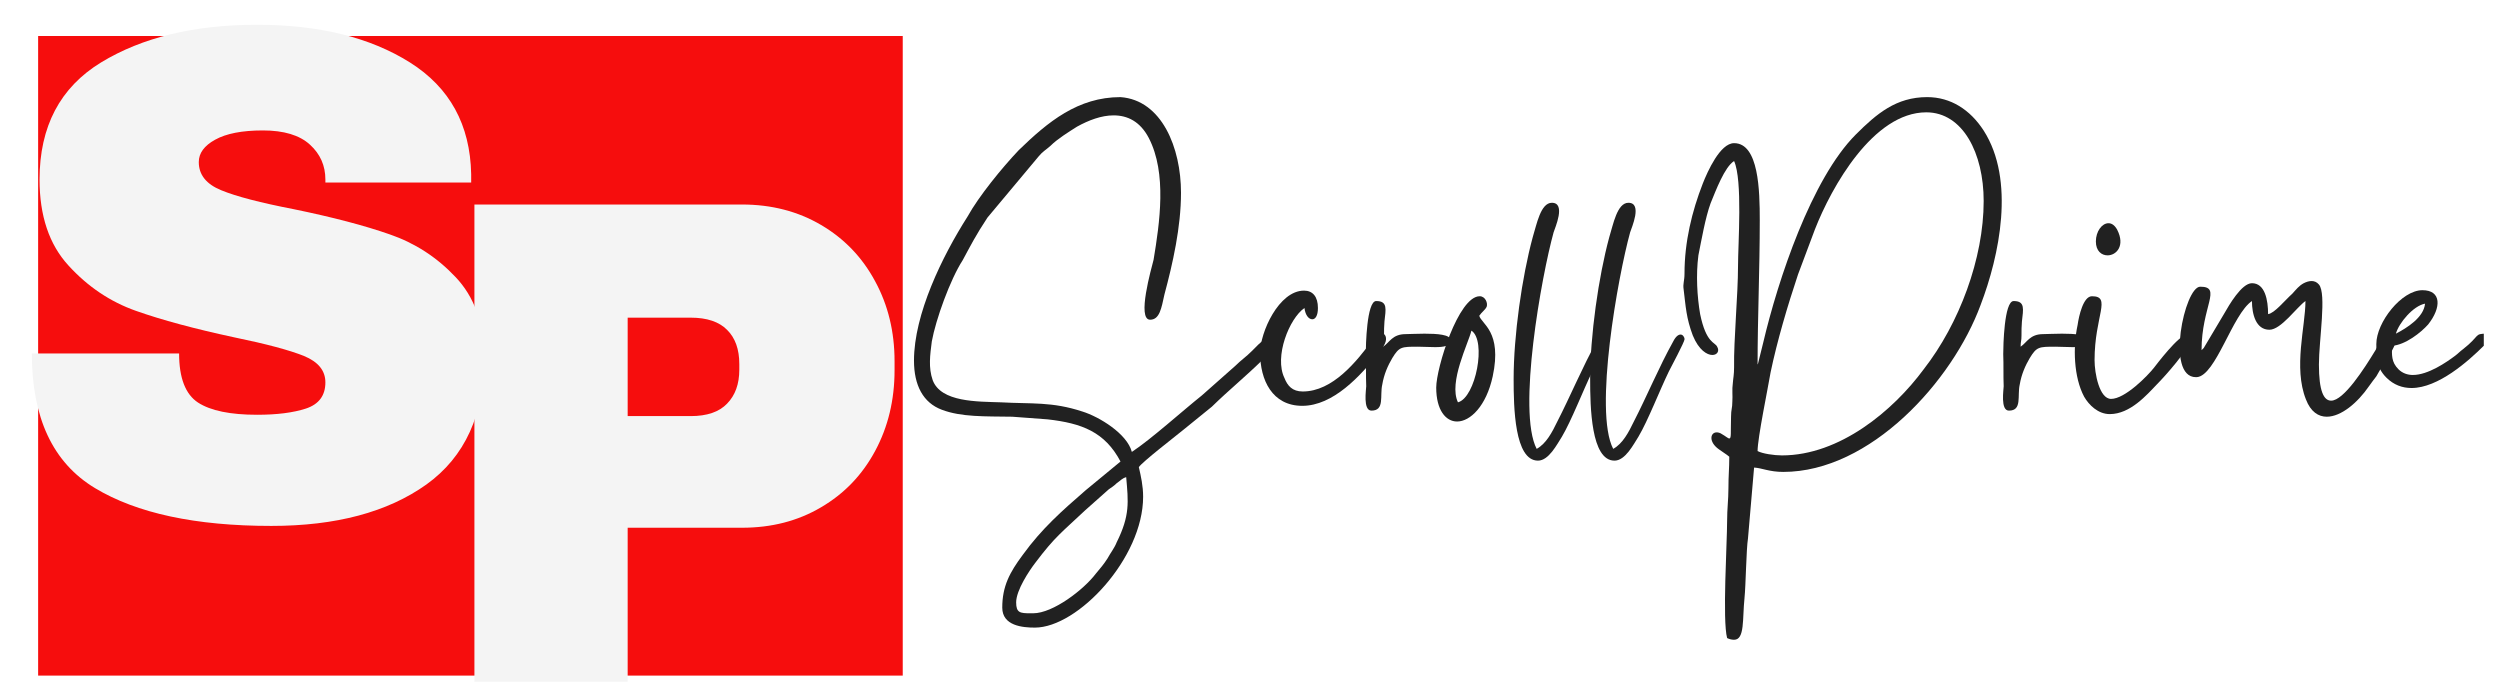
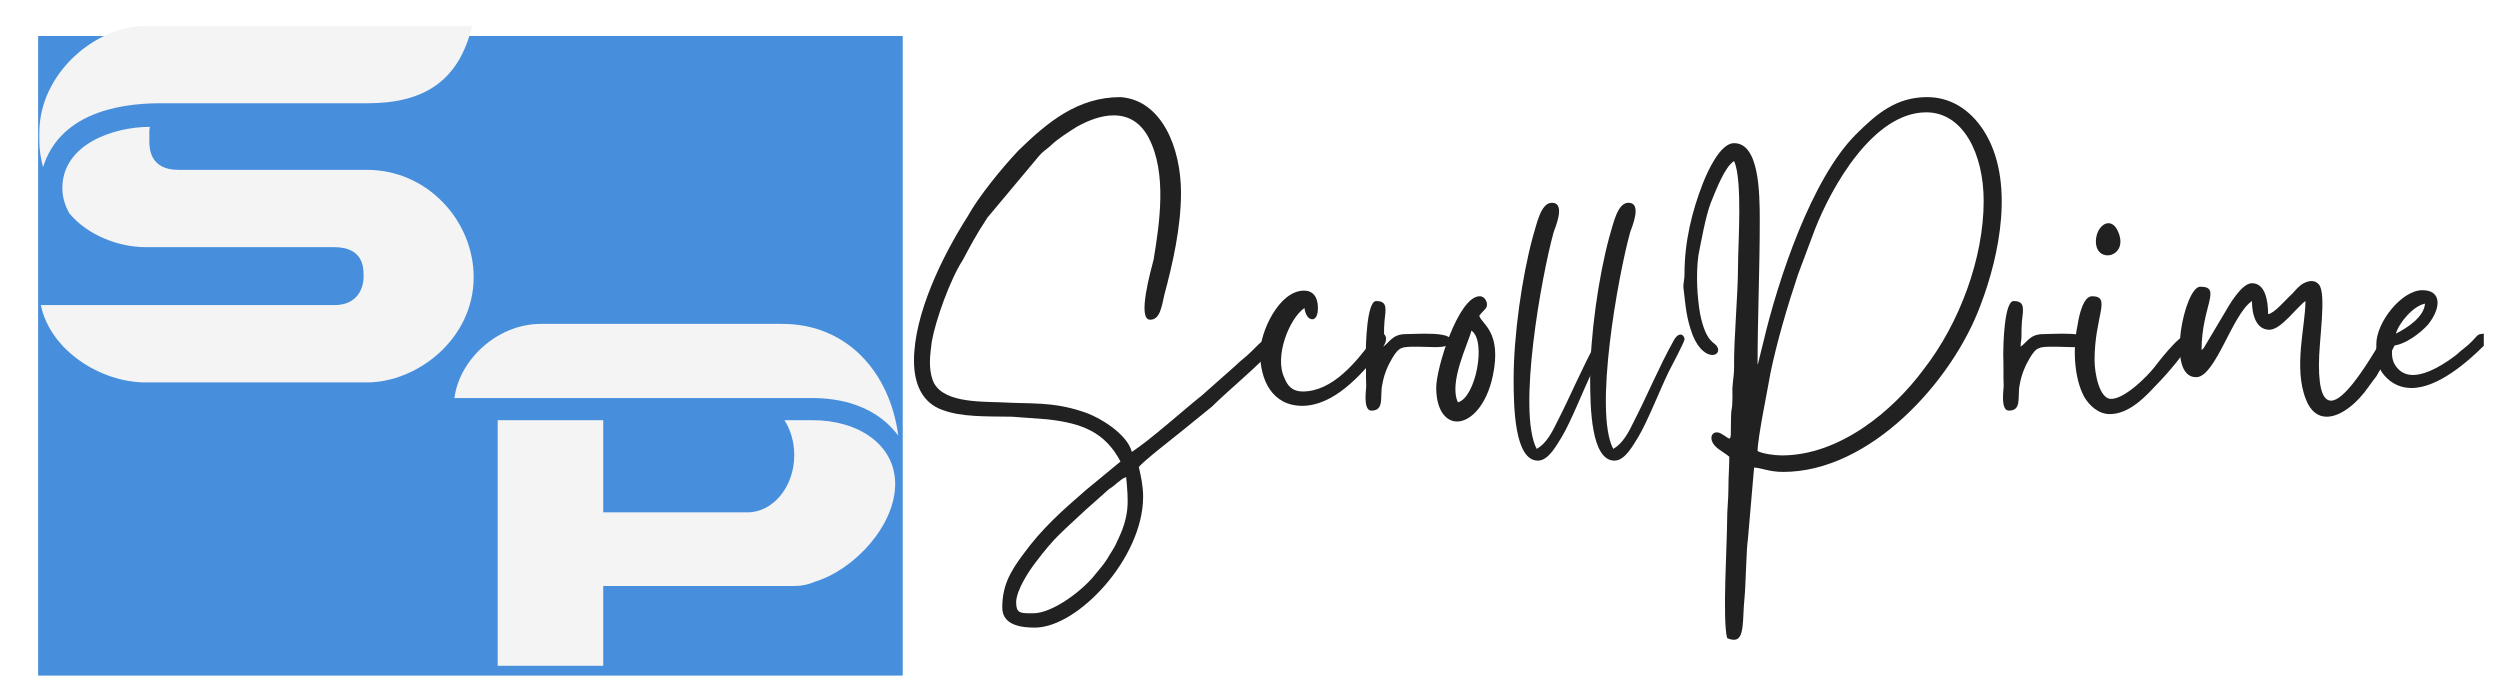
<svg xmlns="http://www.w3.org/2000/svg" width="209" zoomAndPan="magnify" viewBox="0 0 156.75 43.5" height="58" preserveAspectRatio="xMidYMid meet" version="1.0">
  <defs>
    <g />
-     <clipPath id="1e0348357a">
+     <clipPath id="4002fbcbd0">
      <path d="M 2.391 2.258 L 56.602 2.258 L 56.602 42.359 L 2.391 42.359 Z M 2.391 2.258 " clip-rule="nonzero" />
    </clipPath>
-     <clipPath id="a388a933c5">
+     <clipPath id="1960f8f287">
      <path d="M 148 18 L 155.734 18 L 155.734 25 L 148 25 Z M 148 18 " clip-rule="nonzero" />
    </clipPath>
  </defs>
-   <g clip-path="url(#1e0348357a)">
-     <path fill="#f60d0d" d="M 2.391 2.258 L 56.602 2.258 L 56.602 42.359 L 2.391 42.359 Z M 2.391 2.258 " fill-opacity="1" fill-rule="nonzero" />
+   <g clip-path="url(#4002fbcbd0)">
+     <path fill="#478fdc" d="M 2.391 2.258 L 56.602 2.258 L 56.602 42.359 L 2.391 42.359 Z M 2.391 2.258 " fill-opacity="1" fill-rule="nonzero" />
  </g>
  <g fill="#f4f4f4" fill-opacity="1">
-     <g transform="translate(0.104799, 32.44412)">
+     <g transform="translate(1.453063, 24.01265)">
      <g>
-         <path d="M 16.016 -30.891 C 19.898 -30.891 23.094 -30.102 25.594 -28.531 C 28.094 -26.957 29.375 -24.625 29.438 -21.531 L 29.438 -21 L 20.297 -21 L 20.297 -21.188 C 20.297 -22.062 19.973 -22.789 19.328 -23.375 C 18.68 -23.969 17.695 -24.266 16.375 -24.266 C 15.07 -24.266 14.078 -24.07 13.391 -23.688 C 12.703 -23.312 12.359 -22.844 12.359 -22.281 C 12.359 -21.488 12.828 -20.898 13.766 -20.516 C 14.703 -20.129 16.219 -19.734 18.312 -19.328 C 20.75 -18.828 22.754 -18.301 24.328 -17.75 C 25.91 -17.207 27.285 -16.316 28.453 -15.078 C 29.629 -13.848 30.234 -12.176 30.266 -10.062 C 30.266 -6.469 29.051 -3.801 26.625 -2.062 C 24.195 -0.332 20.957 0.531 16.906 0.531 C 12.164 0.531 8.477 -0.258 5.844 -1.844 C 3.207 -3.438 1.891 -6.25 1.891 -10.281 L 11.125 -10.281 C 11.125 -8.75 11.52 -7.723 12.312 -7.203 C 13.102 -6.691 14.336 -6.438 16.016 -6.438 C 17.254 -6.438 18.273 -6.566 19.078 -6.828 C 19.891 -7.098 20.297 -7.645 20.297 -8.469 C 20.297 -9.207 19.848 -9.758 18.953 -10.125 C 18.055 -10.488 16.594 -10.879 14.562 -11.297 C 12.094 -11.828 10.047 -12.379 8.422 -12.953 C 6.805 -13.523 5.395 -14.473 4.188 -15.797 C 2.977 -17.117 2.375 -18.914 2.375 -21.188 C 2.375 -24.508 3.66 -26.957 6.234 -28.531 C 8.816 -30.102 12.078 -30.891 16.016 -30.891 Z M 16.016 -30.891 " />
+         <path d="M 21.547 -13.363 L 9.73 -13.363 C 7.945 -13.363 7.91 -14.711 7.91 -15.184 L 7.91 -15.688 C 7.91 -15.789 7.91 -15.922 7.945 -16.059 C 5.621 -16.059 2.457 -14.945 2.457 -12.219 C 2.457 -11.648 2.625 -11.109 2.895 -10.637 C 4.039 -9.258 5.992 -8.516 7.676 -8.516 L 19.492 -8.516 C 21.277 -8.516 21.344 -7.305 21.344 -6.766 L 21.344 -6.699 C 21.344 -6.699 21.445 -4.883 19.492 -4.883 L 1.109 -4.883 C 1.684 -2.055 4.848 -0.035 7.676 -0.035 L 21.547 -0.035 C 24.711 -0.035 28.246 -2.762 28.246 -6.633 C 28.246 -10.133 25.383 -13.363 21.547 -13.363 Z M 7.676 -22.387 C 4.543 -22.387 1.012 -19.426 1.012 -15.688 L 1.012 -15.184 C 1.012 -14.609 1.109 -14.039 1.246 -13.535 C 2.254 -16.73 5.621 -17.539 8.617 -17.539 L 21.613 -17.539 C 25.148 -17.539 27.336 -18.953 28.145 -22.387 Z M 7.676 -22.387 " />
      </g>
    </g>
  </g>
  <g fill="#f4f4f4" fill-opacity="1">
-     <g transform="translate(26.52671, 42.74522)">
+     <g transform="translate(29.59262, 41.77727)">
      <g>
-         <path d="M 20 -29.922 C 21.852 -29.922 23.504 -29.492 24.953 -28.641 C 26.41 -27.785 27.539 -26.609 28.344 -25.109 C 29.156 -23.617 29.562 -21.945 29.562 -20.094 L 29.562 -19.531 C 29.562 -17.664 29.156 -15.977 28.344 -14.469 C 27.539 -12.969 26.41 -11.789 24.953 -10.938 C 23.504 -10.082 21.852 -9.656 20 -9.656 L 12.828 -9.656 L 12.828 0 L 3.219 0 L 3.219 -29.922 Z M 12.828 -16.656 L 16.781 -16.656 C 17.801 -16.656 18.562 -16.914 19.062 -17.438 C 19.57 -17.957 19.828 -18.664 19.828 -19.562 L 19.828 -19.922 C 19.828 -20.848 19.57 -21.562 19.062 -22.062 C 18.562 -22.57 17.801 -22.828 16.781 -22.828 L 12.828 -22.828 Z M 12.828 -16.656 " />
+         <path d="M 19.402 -21.469 L 4.324 -21.469 C 1.551 -21.469 -0.809 -19.176 -1.098 -16.82 L 21.371 -16.82 C 22.918 -16.82 25.18 -16.43 26.633 -14.59 L 26.73 -14.461 C 26.211 -18.434 23.5 -21.5 19.402 -21.469 Z M 21.371 -15.43 L 19.594 -15.43 C 19.98 -14.816 20.207 -14.074 20.207 -13.234 C 20.207 -11.266 18.883 -9.652 17.27 -9.652 L 8.23 -9.652 L 8.23 -15.43 L 1.613 -15.43 L 1.613 -0.031 L 8.23 -0.031 L 8.23 -5.035 L 20.207 -5.035 C 20.691 -5.035 21.113 -5.133 21.469 -5.293 C 23.953 -6.035 26.535 -8.812 26.535 -11.426 C 26.535 -13.914 24.211 -15.43 21.371 -15.43 Z M 21.371 -15.43 " />
      </g>
    </g>
  </g>
  <g fill="#212121" fill-opacity="1">
    <g transform="translate(57.30691, 25.85506)">
      <g>
        <path d="M 7.469 12.598 C 7.418 12.598 7.363 12.598 7.309 12.598 C 6.652 12.598 6.406 12.57 6.406 11.914 C 6.406 11.152 7.227 9.926 7.605 9.434 C 8.859 7.77 9.27 7.523 10.742 6.133 L 12.215 4.824 C 12.406 4.691 12.543 4.609 12.707 4.445 C 12.949 4.281 13.031 4.145 13.305 4.062 C 13.441 5.617 13.551 6.461 12.707 8.152 C 12.57 8.508 12.324 8.805 12.133 9.16 C 11.887 9.543 11.695 9.762 11.398 10.117 C 10.66 11.098 8.727 12.598 7.469 12.598 Z M 0 -3.246 C 0 -1.691 0.574 -0.602 1.746 -0.164 C 2.973 0.301 4.445 0.246 6.16 0.273 L 8.371 0.438 C 10.523 0.68 11.969 1.227 12.949 3.082 L 10.77 4.879 C 9.297 6.16 8.016 7.281 6.816 8.941 C 6 10.035 5.535 10.906 5.535 12.242 C 5.535 13.387 6.816 13.496 7.578 13.496 C 10.277 13.496 14.367 9.133 14.367 5.289 C 14.367 4.609 14.23 4.008 14.098 3.434 C 14.312 3.109 16.359 1.527 16.93 1.062 L 18.676 -0.355 C 19.793 -1.445 20.723 -2.18 21.922 -3.355 C 23.148 -4.582 22.656 -3.871 22.656 -4.582 C 22.52 -4.609 22.41 -4.664 22.277 -4.664 C 22.059 -4.664 21.812 -4.5 21.184 -3.844 C 20.832 -3.488 20.504 -3.273 20.148 -2.918 L 18.051 -1.062 C 16.824 -0.082 14.859 1.691 13.66 2.48 C 13.359 1.336 11.613 0.273 10.551 -0.055 C 8.645 -0.68 7.391 -0.52 5.453 -0.629 C 3.98 -0.68 1.691 -0.629 1.172 -2.02 C 0.898 -2.809 1.008 -3.598 1.117 -4.445 C 1.363 -5.809 2.262 -8.316 3.055 -9.543 C 3.57 -10.496 3.871 -11.098 4.609 -12.215 L 7.824 -16.059 C 8.07 -16.359 8.289 -16.469 8.562 -16.715 C 8.996 -17.148 9.707 -17.586 10.223 -17.914 C 10.961 -18.32 11.75 -18.621 12.516 -18.621 C 13.387 -18.621 14.18 -18.242 14.723 -17.203 C 15.867 -14.996 15.406 -11.887 15.023 -9.57 C 14.887 -9.023 13.961 -5.809 14.805 -5.809 C 15.406 -5.809 15.516 -6.543 15.703 -7.391 C 16.223 -9.324 16.742 -11.613 16.742 -13.77 C 16.742 -16.578 15.543 -19.578 12.949 -19.766 C 10.277 -19.766 8.398 -18.215 6.57 -16.441 C 5.535 -15.352 4.062 -13.551 3.355 -12.27 C 1.773 -9.789 0 -6.16 0 -3.246 Z M 0 -3.246 " />
      </g>
    </g>
  </g>
  <g fill="#212121" fill-opacity="1">
    <g transform="translate(79.00905, 25.85506)">
      <g>
        <path d="M 0 -3.734 C 0 -2.02 0.762 -0.41 2.645 -0.41 C 4.582 -0.41 6.297 -2.289 7.418 -3.707 C 7.551 -3.871 7.742 -4.117 7.824 -4.309 C 7.988 -4.664 7.852 -4.961 7.605 -4.961 C 7.469 -4.961 7.254 -4.824 7.062 -4.555 C 6.055 -3.191 4.555 -1.309 2.672 -1.309 C 2.02 -1.309 1.719 -1.664 1.527 -2.152 C 0.871 -3.488 1.828 -5.891 2.781 -6.543 C 2.836 -6.082 3.055 -5.836 3.273 -5.836 C 3.461 -5.836 3.625 -6.055 3.625 -6.543 C 3.625 -7.254 3.301 -7.633 2.754 -7.633 C 1.172 -7.633 0 -5.016 0 -3.734 Z M 0 -3.734 " />
      </g>
    </g>
  </g>
  <g fill="#212121" fill-opacity="1">
    <g transform="translate(85.60693, 25.85506)">
      <g>
        <path d="M 0.383 -0.109 C 1.227 -0.109 0.898 -1.035 1.062 -1.746 C 1.172 -2.398 1.418 -2.945 1.691 -3.406 C 2.125 -4.117 2.262 -4.117 3.301 -4.117 C 3.598 -4.117 4.008 -4.09 4.363 -4.09 C 4.906 -4.09 5.344 -4.145 5.344 -4.527 C 5.344 -4.879 4.5 -4.934 3.707 -4.934 C 3.246 -4.934 2.781 -4.906 2.535 -4.906 C 1.691 -4.906 1.527 -4.391 1.117 -4.117 C 1.117 -4.473 1.172 -4.445 1.172 -4.824 C 1.172 -5.098 1.172 -5.426 1.199 -5.699 C 1.281 -6.461 1.418 -6.98 0.68 -6.98 C 0.082 -6.98 0.027 -4.145 0.027 -3.652 C 0.055 -2.973 0.027 -2.289 0.055 -1.637 C 0.055 -1.445 -0.164 -0.109 0.383 -0.109 Z M 0.383 -0.109 " />
      </g>
    </g>
  </g>
  <g fill="#212121" fill-opacity="1">
    <g transform="translate(90.05096, 25.85506)">
      <g>
        <path d="M 1.363 -0.629 C 0.762 -1.883 2.02 -4.336 2.207 -5.125 C 3.164 -4.5 2.48 -0.926 1.363 -0.629 Z M 0 -1.555 C 0 -0.137 0.602 0.574 1.309 0.574 C 2.125 0.574 3.137 -0.383 3.543 -2.262 C 4.145 -5.07 2.836 -5.535 2.699 -6.055 C 2.836 -6.27 3.082 -6.434 3.164 -6.625 C 3.246 -6.844 3.082 -7.281 2.727 -7.281 C 1.391 -7.281 0 -2.781 0 -1.555 Z M 0 -1.555 " />
      </g>
    </g>
  </g>
  <g fill="#212121" fill-opacity="1">
    <g transform="translate(94.84942, 25.85506)">
      <g>
        <path d="M 0.055 -2.098 C 0.055 -0.328 0.109 3.027 1.582 3.027 C 2.262 3.027 2.781 1.992 3.082 1.527 C 3.68 0.52 4.418 -1.391 4.988 -2.562 C 5.125 -2.836 5.973 -4.418 5.973 -4.582 C 5.973 -4.719 5.863 -4.879 5.727 -4.879 C 5.59 -4.879 5.426 -4.77 5.262 -4.445 C 4.391 -2.891 3.598 -0.98 2.781 0.602 C 2.48 1.227 2.098 1.965 1.5 2.289 C 0.273 -0.055 1.801 -8.535 2.562 -11.289 C 2.645 -11.559 3.355 -13.141 2.453 -13.141 C 1.746 -13.141 1.5 -11.777 1.254 -10.988 C 0.574 -8.48 0.055 -4.797 0.055 -2.098 Z M 0.055 -2.098 " />
      </g>
    </g>
  </g>
  <g fill="#212121" fill-opacity="1">
    <g transform="translate(99.64788, 25.85506)">
      <g>
        <path d="M 0.055 -2.098 C 0.055 -0.328 0.109 3.027 1.582 3.027 C 2.262 3.027 2.781 1.992 3.082 1.527 C 3.68 0.52 4.418 -1.391 4.988 -2.562 C 5.125 -2.836 5.973 -4.418 5.973 -4.582 C 5.973 -4.719 5.863 -4.879 5.727 -4.879 C 5.59 -4.879 5.426 -4.77 5.262 -4.445 C 4.391 -2.891 3.598 -0.98 2.781 0.602 C 2.48 1.227 2.098 1.965 1.5 2.289 C 0.273 -0.055 1.801 -8.535 2.562 -11.289 C 2.645 -11.559 3.355 -13.141 2.453 -13.141 C 1.746 -13.141 1.5 -11.777 1.254 -10.988 C 0.574 -8.48 0.055 -4.797 0.055 -2.098 Z M 0.055 -2.098 " />
      </g>
    </g>
  </g>
  <g fill="#212121" fill-opacity="1">
    <g transform="translate(104.4463, 25.85506)">
      <g>
        <path d="M 7.281 2.699 C 6.789 2.699 6.055 2.59 5.754 2.426 C 5.754 1.609 6.406 -1.527 6.57 -2.508 C 6.98 -4.473 7.633 -6.68 8.289 -8.645 L 9.352 -11.48 C 10.387 -14.125 13.004 -18.812 16.332 -18.812 C 18.621 -18.812 19.93 -16.25 19.93 -13.25 C 19.93 -9.652 18.402 -5.562 16.168 -2.699 C 14.258 -0.109 10.906 2.699 7.281 2.699 Z M 5.754 -3 C 5.754 -5.918 5.891 -8.914 5.891 -12.051 C 5.891 -13.879 5.836 -16.879 4.281 -16.879 C 3.406 -16.879 2.617 -15.105 2.316 -14.34 C 1.637 -12.598 1.172 -10.688 1.172 -8.699 C 1.172 -8.234 1.062 -8.07 1.117 -7.715 C 1.254 -6.598 1.281 -5.918 1.691 -4.824 C 2.07 -3.898 2.59 -3.598 2.918 -3.598 C 3.219 -3.598 3.383 -3.844 3.219 -4.117 C 3.082 -4.418 2.535 -4.309 2.152 -6.16 C 1.965 -7.254 1.883 -8.617 2.043 -9.844 C 2.234 -10.797 2.48 -12.215 2.809 -13.113 C 3.137 -13.906 3.68 -15.379 4.281 -15.758 C 4.824 -14.559 4.527 -10.578 4.527 -9.133 C 4.527 -7.391 4.254 -4.527 4.281 -2.836 C 4.281 -2.344 4.227 -2.18 4.199 -1.801 C 4.145 -1.445 4.199 -1.035 4.172 -0.68 C 4.172 -0.246 4.09 -0.191 4.09 0.273 C 4.062 1.309 4.117 1.637 3.98 1.637 C 3.898 1.637 3.762 1.5 3.516 1.363 C 3.406 1.281 3.273 1.254 3.191 1.254 C 2.781 1.254 2.672 1.855 3.328 2.316 C 3.543 2.48 3.789 2.617 3.98 2.781 C 3.98 3.516 3.926 3.953 3.926 4.77 C 3.926 5.48 3.844 6.027 3.844 6.816 C 3.844 8.18 3.543 13.031 3.844 14.152 C 4.008 14.23 4.145 14.258 4.281 14.258 C 4.961 14.258 4.797 12.949 4.934 11.641 C 5.016 10.852 5.043 8.59 5.152 7.906 L 5.535 3.461 C 6.027 3.488 6.488 3.734 7.363 3.734 C 12.816 3.734 17.969 -1.938 19.738 -6.734 C 20.914 -9.816 21.922 -14.559 19.93 -17.668 C 19.086 -18.977 17.859 -19.766 16.387 -19.766 C 14.449 -19.766 13.223 -18.73 11.914 -17.422 C 9.133 -14.641 7.035 -8.316 6.105 -4.363 L 5.781 -3.055 C 5.781 -3.027 5.754 -3.027 5.754 -3 Z M 5.754 -3 " />
      </g>
    </g>
  </g>
  <g fill="#212121" fill-opacity="1">
    <g transform="translate(125.5759, 25.85506)">
      <g>
        <path d="M 0.383 -0.109 C 1.227 -0.109 0.898 -1.035 1.062 -1.746 C 1.172 -2.398 1.418 -2.945 1.691 -3.406 C 2.125 -4.117 2.262 -4.117 3.301 -4.117 C 3.598 -4.117 4.008 -4.09 4.363 -4.09 C 4.906 -4.09 5.344 -4.145 5.344 -4.527 C 5.344 -4.879 4.5 -4.934 3.707 -4.934 C 3.246 -4.934 2.781 -4.906 2.535 -4.906 C 1.691 -4.906 1.527 -4.391 1.117 -4.117 C 1.117 -4.473 1.172 -4.445 1.172 -4.824 C 1.172 -5.098 1.172 -5.426 1.199 -5.699 C 1.281 -6.461 1.418 -6.98 0.68 -6.98 C 0.082 -6.98 0.027 -4.145 0.027 -3.652 C 0.055 -2.973 0.027 -2.289 0.055 -1.637 C 0.055 -1.445 -0.164 -0.109 0.383 -0.109 Z M 0.383 -0.109 " />
      </g>
    </g>
  </g>
  <g fill="#212121" fill-opacity="1">
    <g transform="translate(130.02, 25.85506)">
      <g>
        <path d="M 2.262 0.109 C 3.543 0.109 4.582 -1.09 5.234 -1.773 C 5.672 -2.207 7.309 -4.035 7.309 -4.555 C 7.309 -4.797 7.227 -4.879 7.117 -4.879 C 6.598 -4.879 5.152 -2.945 5.043 -2.809 C 4.637 -2.289 3.219 -0.844 2.344 -0.844 C 1.609 -0.844 1.309 -2.453 1.309 -3.273 C 1.309 -6.055 2.398 -7.281 1.145 -7.281 C 0.602 -7.281 0.328 -6.055 0.246 -5.48 C -0.055 -4.09 0 -2.207 0.656 -0.98 C 0.953 -0.465 1.527 0.109 2.262 0.109 Z M 1.391 -10.715 C 1.391 -10.117 1.746 -9.844 2.125 -9.844 C 2.672 -9.844 3.246 -10.441 2.727 -11.453 C 2.562 -11.75 2.371 -11.859 2.18 -11.859 C 1.773 -11.859 1.391 -11.344 1.391 -10.715 Z M 1.391 -10.715 " />
      </g>
    </g>
  </g>
  <g fill="#212121" fill-opacity="1">
    <g transform="translate(136.2362, 25.85506)">
      <g>
        <path d="M 1.445 -2.207 L 1.5 -2.207 C 2.699 -2.289 3.734 -6.16 4.961 -6.98 C 4.961 -6.16 5.207 -5.18 6.055 -5.18 C 6.789 -5.18 7.77 -6.598 8.316 -6.98 C 8.316 -5.398 7.551 -2.809 8.344 -0.816 C 8.645 -0.027 9.133 0.273 9.652 0.273 C 10.551 0.273 11.586 -0.602 12.297 -1.637 C 12.488 -1.91 12.598 -2.043 12.762 -2.262 C 12.922 -2.535 13.004 -2.699 13.168 -2.945 C 13.359 -3.246 13.961 -4.117 13.961 -4.445 C 13.961 -4.637 13.797 -4.797 13.688 -4.797 C 13.086 -4.797 12.949 -4.281 12.707 -3.898 C 11.996 -2.727 10.715 -0.734 9.926 -0.734 C 9.461 -0.734 9.16 -1.336 9.16 -3 C 9.16 -4.527 9.652 -7.445 9.16 -8.016 C 9.023 -8.18 8.859 -8.234 8.699 -8.234 C 8.535 -8.234 8.371 -8.18 8.207 -8.098 C 7.906 -7.934 7.742 -7.715 7.496 -7.445 C 7.008 -7.008 6.379 -6.215 5.973 -6.16 C 5.973 -7.035 5.781 -8.098 4.961 -8.098 C 4.309 -8.098 3.516 -6.707 3.219 -6.188 L 1.938 -4.035 C 1.883 -3.98 1.855 -3.953 1.801 -3.898 C 1.801 -6.652 3.109 -7.879 1.719 -7.879 C 0.734 -7.879 -0.465 -2.207 1.445 -2.207 Z M 1.445 -2.207 " />
      </g>
    </g>
  </g>
-   <g clip-path="url(#a388a933c5)">
+   <g clip-path="url(#1960f8f287)">
    <g fill="#212121" fill-opacity="1">
      <g transform="translate(148.9684, 25.85506)">
        <g>
          <path d="M 1.254 -4.934 C 1.445 -5.617 2.344 -6.68 3.082 -6.816 C 3 -5.945 1.938 -5.289 1.254 -4.934 Z M 0.027 -4.281 C 0.027 -3.516 0 -2.836 0.656 -2.18 C 1.117 -1.719 1.664 -1.527 2.234 -1.527 C 3.898 -1.527 5.781 -3.191 6.789 -4.199 C 7.035 -4.5 7.035 -4.527 6.953 -4.934 C 6.133 -4.934 6.57 -4.824 5.453 -3.953 C 5.262 -3.816 5.18 -3.707 4.961 -3.543 C 4.418 -3.137 3.273 -2.344 2.316 -2.344 C 1.992 -2.344 1.664 -2.453 1.418 -2.699 C 0.953 -3.164 1.008 -3.598 1.008 -4.172 C 1.855 -4.227 2.836 -5.016 3.273 -5.508 C 4.117 -6.57 4.117 -7.66 2.918 -7.66 C 1.609 -7.66 0.027 -5.645 0.027 -4.281 Z M 0.027 -4.281 " />
        </g>
      </g>
    </g>
  </g>
</svg>
